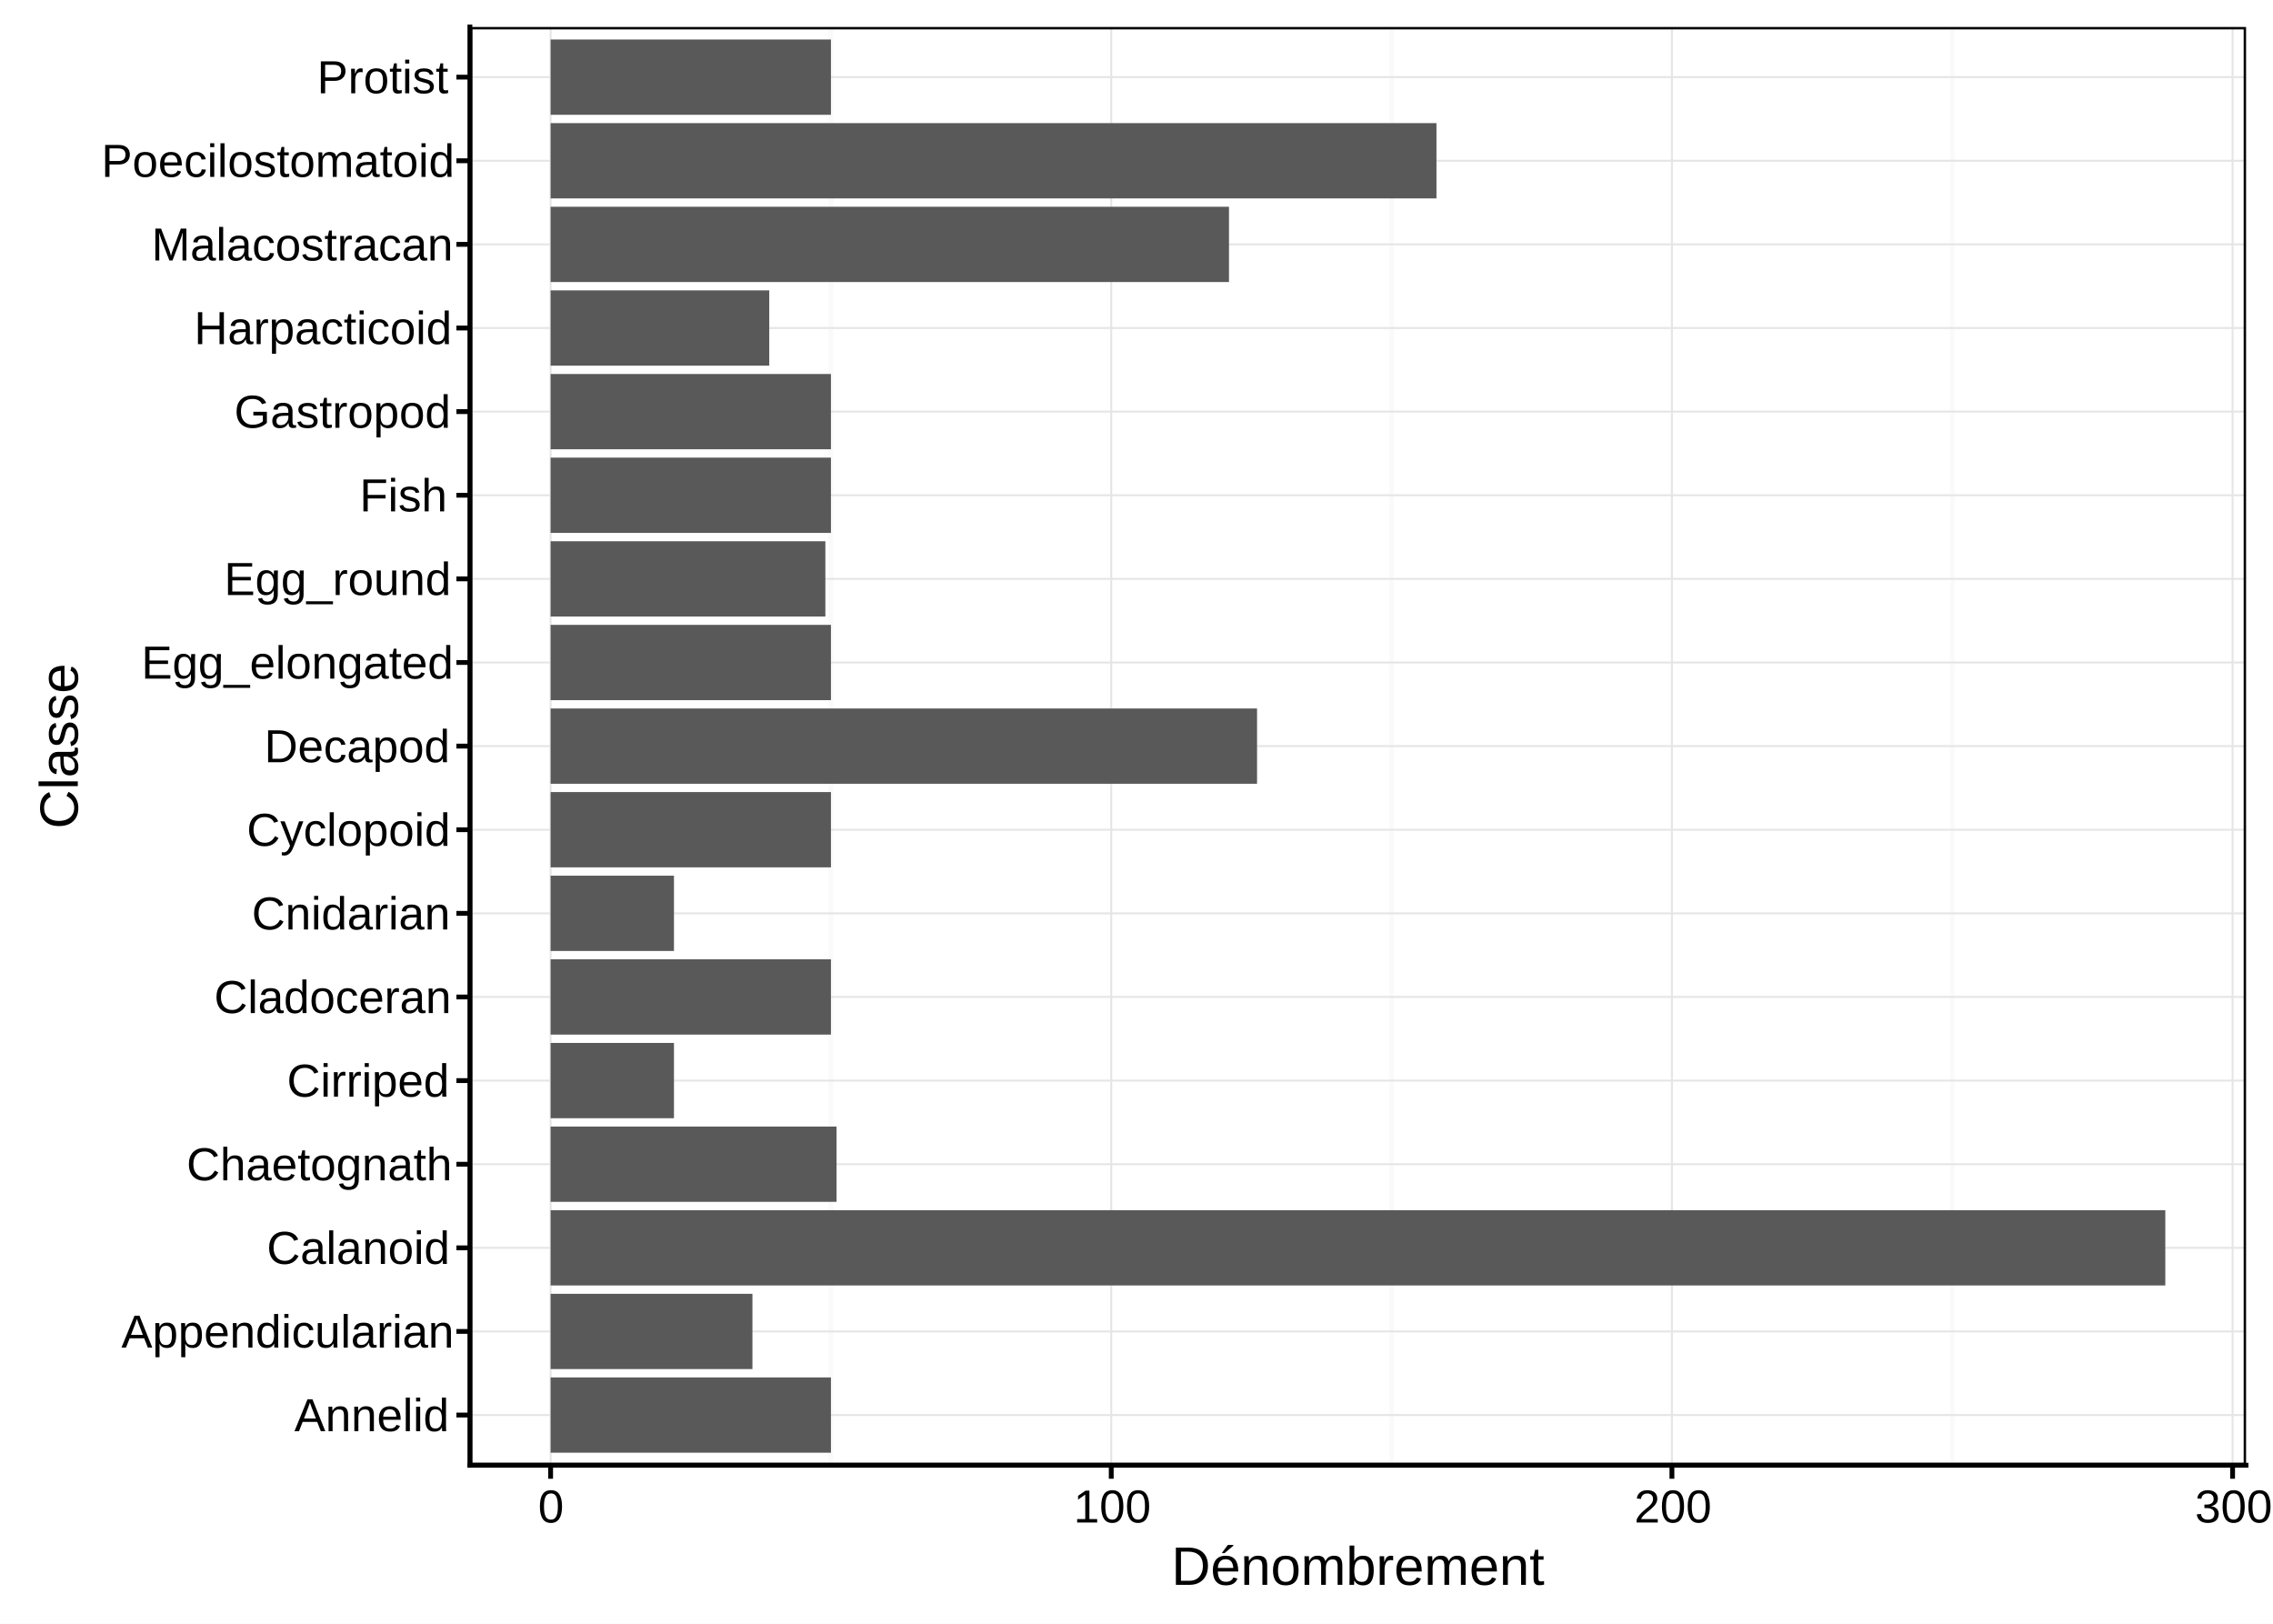
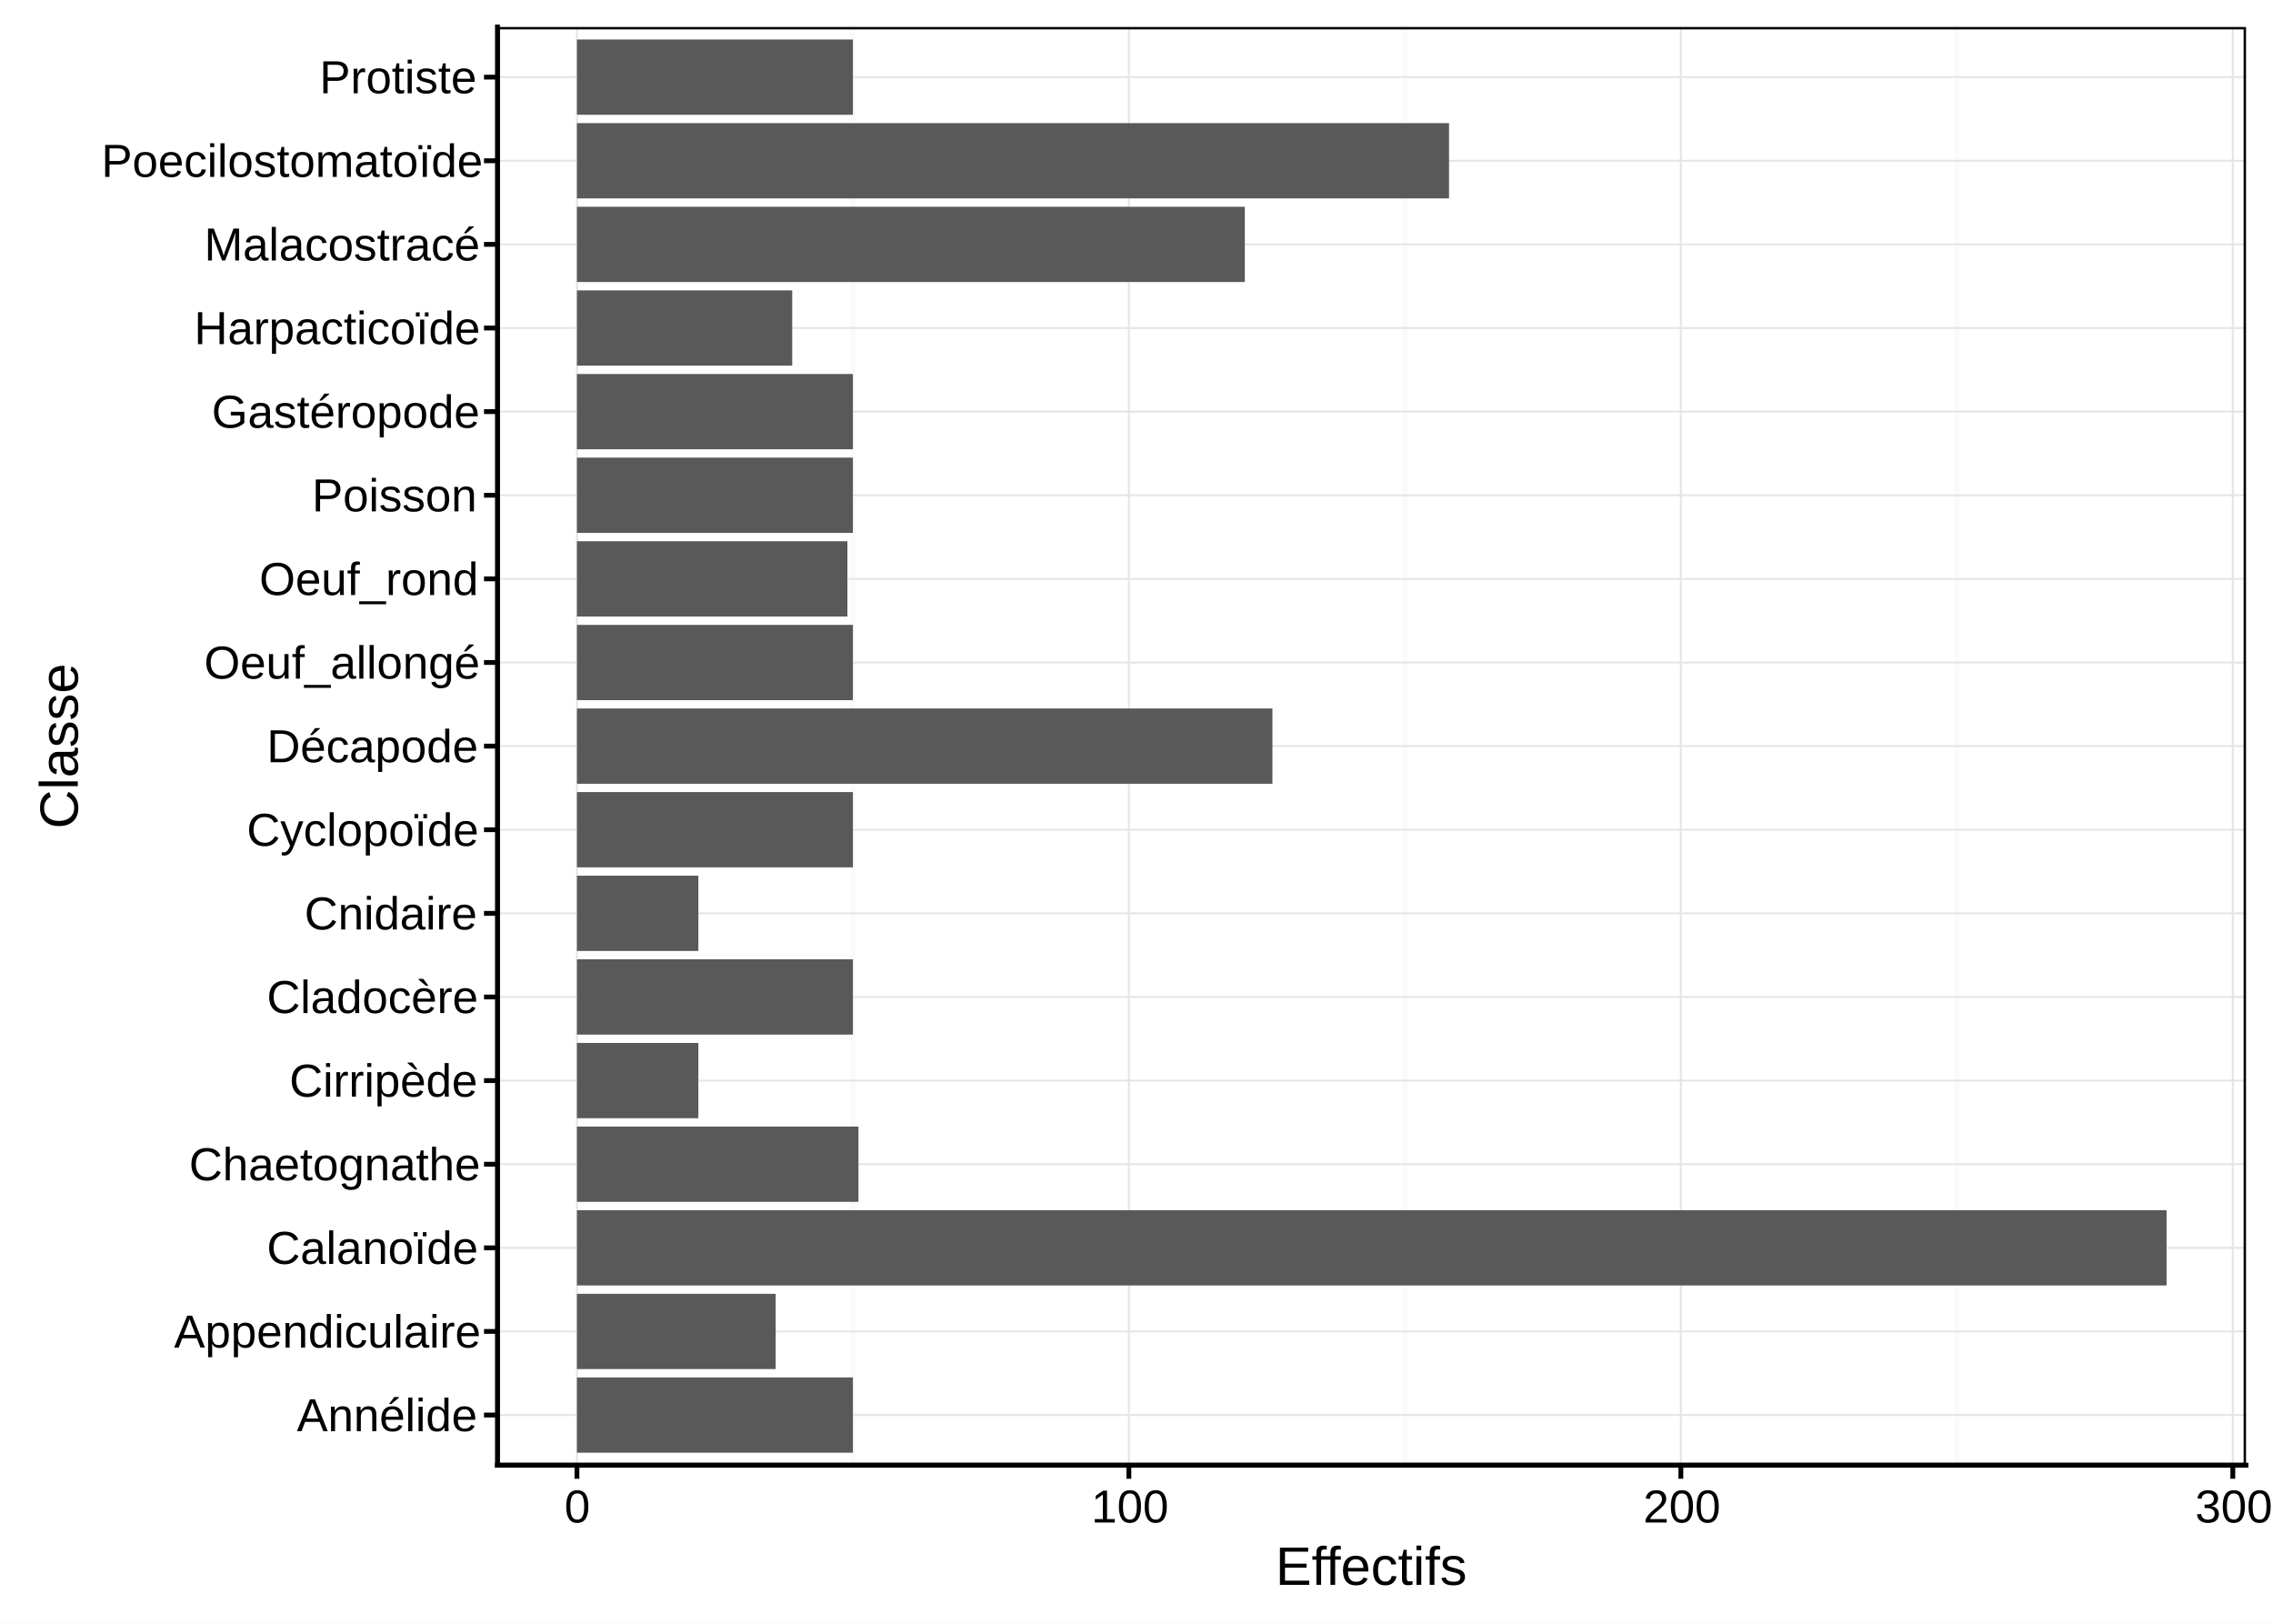
<svg xmlns="http://www.w3.org/2000/svg" viewBox="0 0 504.00 360.00">
  <defs>
    <style type="text/css">
    line, polyline, path, rect, circle {
      fill: none;
      stroke: #000000;
      stroke-linecap: round;
      stroke-linejoin: round;
      stroke-miterlimit: 10.00;
    }
  </style>
  </defs>
  <rect width="100%" height="100%" style="stroke: none; fill: #FFFFFF;" />
  <rect x="0.00" y="0.00" width="504.00" height="360.00" style="stroke-width: 0.00; stroke: none;" />
  <defs>
-     <clipPath id="cpMTA0LjE4Nnw0OTguMDIyfDMyNC44NTh8NS45Nzc1OA==">
-       <rect x="104.19" y="5.98" width="393.84" height="318.88" />
+     <clipPath id="cpMTEwLjMwNHw0OTguMDIyfDMyNC44NTh8NS45Nzc1OA==">
+       <rect x="110.30" y="5.98" width="387.72" height="318.88" />
    </clipPath>
  </defs>
-   <rect x="104.19" y="5.98" width="393.84" height="318.88" style="stroke-width: 0.00; stroke: none; fill: #FFFFFF;" clip-path="url(#cpMTA0LjE4Nnw0OTguMDIyfDMyNC44NTh8NS45Nzc1OA==)" />
-   <polyline points="184.25,324.86 184.25,5.98 " style="stroke-width: 1.07; stroke: #FAFAFA; stroke-linecap: butt;" clip-path="url(#cpMTA0LjE4Nnw0OTguMDIyfDMyNC44NTh8NS45Nzc1OA==)" />
-   <polyline points="308.56,324.86 308.56,5.98 " style="stroke-width: 1.07; stroke: #FAFAFA; stroke-linecap: butt;" clip-path="url(#cpMTA0LjE4Nnw0OTguMDIyfDMyNC44NTh8NS45Nzc1OA==)" />
-   <polyline points="432.88,324.86 432.88,5.98 " style="stroke-width: 1.07; stroke: #FAFAFA; stroke-linecap: butt;" clip-path="url(#cpMTA0LjE4Nnw0OTguMDIyfDMyNC44NTh8NS45Nzc1OA==)" />
-   <polyline points="104.19,313.73 498.02,313.73 " style="stroke-width: 0.43; stroke: #E5E5E5; stroke-linecap: butt;" clip-path="url(#cpMTA0LjE4Nnw0OTguMDIyfDMyNC44NTh8NS45Nzc1OA==)" />
-   <polyline points="104.19,295.19 498.02,295.19 " style="stroke-width: 0.43; stroke: #E5E5E5; stroke-linecap: butt;" clip-path="url(#cpMTA0LjE4Nnw0OTguMDIyfDMyNC44NTh8NS45Nzc1OA==)" />
-   <polyline points="104.19,276.66 498.02,276.66 " style="stroke-width: 0.43; stroke: #E5E5E5; stroke-linecap: butt;" clip-path="url(#cpMTA0LjE4Nnw0OTguMDIyfDMyNC44NTh8NS45Nzc1OA==)" />
-   <polyline points="104.19,258.12 498.02,258.12 " style="stroke-width: 0.43; stroke: #E5E5E5; stroke-linecap: butt;" clip-path="url(#cpMTA0LjE4Nnw0OTguMDIyfDMyNC44NTh8NS45Nzc1OA==)" />
-   <polyline points="104.19,239.58 498.02,239.58 " style="stroke-width: 0.43; stroke: #E5E5E5; stroke-linecap: butt;" clip-path="url(#cpMTA0LjE4Nnw0OTguMDIyfDMyNC44NTh8NS45Nzc1OA==)" />
-   <polyline points="104.19,221.04 498.02,221.04 " style="stroke-width: 0.43; stroke: #E5E5E5; stroke-linecap: butt;" clip-path="url(#cpMTA0LjE4Nnw0OTguMDIyfDMyNC44NTh8NS45Nzc1OA==)" />
-   <polyline points="104.19,202.50 498.02,202.50 " style="stroke-width: 0.43; stroke: #E5E5E5; stroke-linecap: butt;" clip-path="url(#cpMTA0LjE4Nnw0OTguMDIyfDMyNC44NTh8NS45Nzc1OA==)" />
-   <polyline points="104.19,183.96 498.02,183.96 " style="stroke-width: 0.43; stroke: #E5E5E5; stroke-linecap: butt;" clip-path="url(#cpMTA0LjE4Nnw0OTguMDIyfDMyNC44NTh8NS45Nzc1OA==)" />
-   <polyline points="104.19,165.42 498.02,165.42 " style="stroke-width: 0.43; stroke: #E5E5E5; stroke-linecap: butt;" clip-path="url(#cpMTA0LjE4Nnw0OTguMDIyfDMyNC44NTh8NS45Nzc1OA==)" />
-   <polyline points="104.19,146.88 498.02,146.88 " style="stroke-width: 0.43; stroke: #E5E5E5; stroke-linecap: butt;" clip-path="url(#cpMTA0LjE4Nnw0OTguMDIyfDMyNC44NTh8NS45Nzc1OA==)" />
-   <polyline points="104.19,128.34 498.02,128.34 " style="stroke-width: 0.43; stroke: #E5E5E5; stroke-linecap: butt;" clip-path="url(#cpMTA0LjE4Nnw0OTguMDIyfDMyNC44NTh8NS45Nzc1OA==)" />
-   <polyline points="104.19,109.80 498.02,109.80 " style="stroke-width: 0.43; stroke: #E5E5E5; stroke-linecap: butt;" clip-path="url(#cpMTA0LjE4Nnw0OTguMDIyfDMyNC44NTh8NS45Nzc1OA==)" />
-   <polyline points="104.19,91.26 498.02,91.26 " style="stroke-width: 0.43; stroke: #E5E5E5; stroke-linecap: butt;" clip-path="url(#cpMTA0LjE4Nnw0OTguMDIyfDMyNC44NTh8NS45Nzc1OA==)" />
-   <polyline points="104.19,72.72 498.02,72.72 " style="stroke-width: 0.43; stroke: #E5E5E5; stroke-linecap: butt;" clip-path="url(#cpMTA0LjE4Nnw0OTguMDIyfDMyNC44NTh8NS45Nzc1OA==)" />
-   <polyline points="104.19,54.18 498.02,54.18 " style="stroke-width: 0.43; stroke: #E5E5E5; stroke-linecap: butt;" clip-path="url(#cpMTA0LjE4Nnw0OTguMDIyfDMyNC44NTh8NS45Nzc1OA==)" />
-   <polyline points="104.19,35.64 498.02,35.64 " style="stroke-width: 0.43; stroke: #E5E5E5; stroke-linecap: butt;" clip-path="url(#cpMTA0LjE4Nnw0OTguMDIyfDMyNC44NTh8NS45Nzc1OA==)" />
-   <polyline points="104.19,17.10 498.02,17.10 " style="stroke-width: 0.43; stroke: #E5E5E5; stroke-linecap: butt;" clip-path="url(#cpMTA0LjE4Nnw0OTguMDIyfDMyNC44NTh8NS45Nzc1OA==)" />
-   <polyline points="122.09,324.86 122.09,5.98 " style="stroke-width: 0.43; stroke: #E5E5E5; stroke-linecap: butt;" clip-path="url(#cpMTA0LjE4Nnw0OTguMDIyfDMyNC44NTh8NS45Nzc1OA==)" />
-   <polyline points="246.40,324.86 246.40,5.98 " style="stroke-width: 0.43; stroke: #E5E5E5; stroke-linecap: butt;" clip-path="url(#cpMTA0LjE4Nnw0OTguMDIyfDMyNC44NTh8NS45Nzc1OA==)" />
-   <polyline points="370.72,324.86 370.72,5.98 " style="stroke-width: 0.43; stroke: #E5E5E5; stroke-linecap: butt;" clip-path="url(#cpMTA0LjE4Nnw0OTguMDIyfDMyNC44NTh8NS45Nzc1OA==)" />
-   <polyline points="495.04,324.86 495.04,5.98 " style="stroke-width: 0.43; stroke: #E5E5E5; stroke-linecap: butt;" clip-path="url(#cpMTA0LjE4Nnw0OTguMDIyfDMyNC44NTh8NS45Nzc1OA==)" />
-   <rect x="122.09" y="305.39" width="62.16" height="16.69" style="stroke-width: 1.07; stroke: none; stroke-linecap: butt; fill: #595959;" clip-path="url(#cpMTA0LjE4Nnw0OTguMDIyfDMyNC44NTh8NS45Nzc1OA==)" />
-   <rect x="122.09" y="286.85" width="44.75" height="16.69" style="stroke-width: 1.07; stroke: none; stroke-linecap: butt; fill: #595959;" clip-path="url(#cpMTA0LjE4Nnw0OTguMDIyfDMyNC44NTh8NS45Nzc1OA==)" />
-   <rect x="122.09" y="268.31" width="358.03" height="16.69" style="stroke-width: 1.07; stroke: none; stroke-linecap: butt; fill: #595959;" clip-path="url(#cpMTA0LjE4Nnw0OTguMDIyfDMyNC44NTh8NS45Nzc1OA==)" />
-   <rect x="122.09" y="249.77" width="63.40" height="16.69" style="stroke-width: 1.07; stroke: none; stroke-linecap: butt; fill: #595959;" clip-path="url(#cpMTA0LjE4Nnw0OTguMDIyfDMyNC44NTh8NS45Nzc1OA==)" />
-   <rect x="122.09" y="231.23" width="27.35" height="16.69" style="stroke-width: 1.07; stroke: none; stroke-linecap: butt; fill: #595959;" clip-path="url(#cpMTA0LjE4Nnw0OTguMDIyfDMyNC44NTh8NS45Nzc1OA==)" />
-   <rect x="122.09" y="212.69" width="62.16" height="16.69" style="stroke-width: 1.07; stroke: none; stroke-linecap: butt; fill: #595959;" clip-path="url(#cpMTA0LjE4Nnw0OTguMDIyfDMyNC44NTh8NS45Nzc1OA==)" />
-   <rect x="122.09" y="194.15" width="27.35" height="16.69" style="stroke-width: 1.07; stroke: none; stroke-linecap: butt; fill: #595959;" clip-path="url(#cpMTA0LjE4Nnw0OTguMDIyfDMyNC44NTh8NS45Nzc1OA==)" />
-   <rect x="122.09" y="175.61" width="62.16" height="16.69" style="stroke-width: 1.07; stroke: none; stroke-linecap: butt; fill: #595959;" clip-path="url(#cpMTA0LjE4Nnw0OTguMDIyfDMyNC44NTh8NS45Nzc1OA==)" />
-   <rect x="122.09" y="157.08" width="156.64" height="16.69" style="stroke-width: 1.07; stroke: none; stroke-linecap: butt; fill: #595959;" clip-path="url(#cpMTA0LjE4Nnw0OTguMDIyfDMyNC44NTh8NS45Nzc1OA==)" />
-   <rect x="122.09" y="138.54" width="62.16" height="16.69" style="stroke-width: 1.07; stroke: none; stroke-linecap: butt; fill: #595959;" clip-path="url(#cpMTA0LjE4Nnw0OTguMDIyfDMyNC44NTh8NS45Nzc1OA==)" />
-   <rect x="122.09" y="120.00" width="60.92" height="16.69" style="stroke-width: 1.07; stroke: none; stroke-linecap: butt; fill: #595959;" clip-path="url(#cpMTA0LjE4Nnw0OTguMDIyfDMyNC44NTh8NS45Nzc1OA==)" />
-   <rect x="122.09" y="101.46" width="62.16" height="16.69" style="stroke-width: 1.07; stroke: none; stroke-linecap: butt; fill: #595959;" clip-path="url(#cpMTA0LjE4Nnw0OTguMDIyfDMyNC44NTh8NS45Nzc1OA==)" />
-   <rect x="122.09" y="82.92" width="62.16" height="16.69" style="stroke-width: 1.07; stroke: none; stroke-linecap: butt; fill: #595959;" clip-path="url(#cpMTA0LjE4Nnw0OTguMDIyfDMyNC44NTh8NS45Nzc1OA==)" />
-   <rect x="122.09" y="64.38" width="48.48" height="16.69" style="stroke-width: 1.07; stroke: none; stroke-linecap: butt; fill: #595959;" clip-path="url(#cpMTA0LjE4Nnw0OTguMDIyfDMyNC44NTh8NS45Nzc1OA==)" />
-   <rect x="122.09" y="45.84" width="150.42" height="16.69" style="stroke-width: 1.07; stroke: none; stroke-linecap: butt; fill: #595959;" clip-path="url(#cpMTA0LjE4Nnw0OTguMDIyfDMyNC44NTh8NS45Nzc1OA==)" />
-   <rect x="122.09" y="27.30" width="196.42" height="16.69" style="stroke-width: 1.07; stroke: none; stroke-linecap: butt; fill: #595959;" clip-path="url(#cpMTA0LjE4Nnw0OTguMDIyfDMyNC44NTh8NS45Nzc1OA==)" />
-   <rect x="122.09" y="8.76" width="62.16" height="16.69" style="stroke-width: 1.07; stroke: none; stroke-linecap: butt; fill: #595959;" clip-path="url(#cpMTA0LjE4Nnw0OTguMDIyfDMyNC44NTh8NS45Nzc1OA==)" />
-   <rect x="104.19" y="5.98" width="393.84" height="318.88" style="stroke-width: 1.07;" clip-path="url(#cpMTA0LjE4Nnw0OTguMDIyfDMyNC44NTh8NS45Nzc1OA==)" />
+   <rect x="110.30" y="5.98" width="387.72" height="318.88" style="stroke-width: 0.00; stroke: none; fill: #FFFFFF;" clip-path="url(#cpMTEwLjMwNHw0OTguMDIyfDMyNC44NTh8NS45Nzc1OA==)" />
+   <polyline points="189.12,324.86 189.12,5.98 " style="stroke-width: 1.07; stroke: #FAFAFA; stroke-linecap: butt;" clip-path="url(#cpMTEwLjMwNHw0OTguMDIyfDMyNC44NTh8NS45Nzc1OA==)" />
+   <polyline points="311.51,324.86 311.51,5.98 " style="stroke-width: 1.07; stroke: #FAFAFA; stroke-linecap: butt;" clip-path="url(#cpMTEwLjMwNHw0OTguMDIyfDMyNC44NTh8NS45Nzc1OA==)" />
+   <polyline points="433.89,324.86 433.89,5.98 " style="stroke-width: 1.07; stroke: #FAFAFA; stroke-linecap: butt;" clip-path="url(#cpMTEwLjMwNHw0OTguMDIyfDMyNC44NTh8NS45Nzc1OA==)" />
+   <polyline points="110.30,313.73 498.02,313.73 " style="stroke-width: 0.43; stroke: #E5E5E5; stroke-linecap: butt;" clip-path="url(#cpMTEwLjMwNHw0OTguMDIyfDMyNC44NTh8NS45Nzc1OA==)" />
+   <polyline points="110.30,295.19 498.02,295.19 " style="stroke-width: 0.43; stroke: #E5E5E5; stroke-linecap: butt;" clip-path="url(#cpMTEwLjMwNHw0OTguMDIyfDMyNC44NTh8NS45Nzc1OA==)" />
+   <polyline points="110.30,276.66 498.02,276.66 " style="stroke-width: 0.43; stroke: #E5E5E5; stroke-linecap: butt;" clip-path="url(#cpMTEwLjMwNHw0OTguMDIyfDMyNC44NTh8NS45Nzc1OA==)" />
+   <polyline points="110.30,258.12 498.02,258.12 " style="stroke-width: 0.43; stroke: #E5E5E5; stroke-linecap: butt;" clip-path="url(#cpMTEwLjMwNHw0OTguMDIyfDMyNC44NTh8NS45Nzc1OA==)" />
+   <polyline points="110.30,239.58 498.02,239.58 " style="stroke-width: 0.43; stroke: #E5E5E5; stroke-linecap: butt;" clip-path="url(#cpMTEwLjMwNHw0OTguMDIyfDMyNC44NTh8NS45Nzc1OA==)" />
+   <polyline points="110.30,221.04 498.02,221.04 " style="stroke-width: 0.43; stroke: #E5E5E5; stroke-linecap: butt;" clip-path="url(#cpMTEwLjMwNHw0OTguMDIyfDMyNC44NTh8NS45Nzc1OA==)" />
+   <polyline points="110.30,202.50 498.02,202.50 " style="stroke-width: 0.43; stroke: #E5E5E5; stroke-linecap: butt;" clip-path="url(#cpMTEwLjMwNHw0OTguMDIyfDMyNC44NTh8NS45Nzc1OA==)" />
+   <polyline points="110.30,183.96 498.02,183.96 " style="stroke-width: 0.43; stroke: #E5E5E5; stroke-linecap: butt;" clip-path="url(#cpMTEwLjMwNHw0OTguMDIyfDMyNC44NTh8NS45Nzc1OA==)" />
+   <polyline points="110.30,165.42 498.02,165.42 " style="stroke-width: 0.43; stroke: #E5E5E5; stroke-linecap: butt;" clip-path="url(#cpMTEwLjMwNHw0OTguMDIyfDMyNC44NTh8NS45Nzc1OA==)" />
+   <polyline points="110.30,146.88 498.02,146.88 " style="stroke-width: 0.43; stroke: #E5E5E5; stroke-linecap: butt;" clip-path="url(#cpMTEwLjMwNHw0OTguMDIyfDMyNC44NTh8NS45Nzc1OA==)" />
+   <polyline points="110.30,128.34 498.02,128.34 " style="stroke-width: 0.43; stroke: #E5E5E5; stroke-linecap: butt;" clip-path="url(#cpMTEwLjMwNHw0OTguMDIyfDMyNC44NTh8NS45Nzc1OA==)" />
+   <polyline points="110.30,109.80 498.02,109.80 " style="stroke-width: 0.43; stroke: #E5E5E5; stroke-linecap: butt;" clip-path="url(#cpMTEwLjMwNHw0OTguMDIyfDMyNC44NTh8NS45Nzc1OA==)" />
+   <polyline points="110.30,91.26 498.02,91.26 " style="stroke-width: 0.43; stroke: #E5E5E5; stroke-linecap: butt;" clip-path="url(#cpMTEwLjMwNHw0OTguMDIyfDMyNC44NTh8NS45Nzc1OA==)" />
+   <polyline points="110.30,72.72 498.02,72.72 " style="stroke-width: 0.43; stroke: #E5E5E5; stroke-linecap: butt;" clip-path="url(#cpMTEwLjMwNHw0OTguMDIyfDMyNC44NTh8NS45Nzc1OA==)" />
+   <polyline points="110.30,54.18 498.02,54.18 " style="stroke-width: 0.43; stroke: #E5E5E5; stroke-linecap: butt;" clip-path="url(#cpMTEwLjMwNHw0OTguMDIyfDMyNC44NTh8NS45Nzc1OA==)" />
+   <polyline points="110.30,35.64 498.02,35.64 " style="stroke-width: 0.43; stroke: #E5E5E5; stroke-linecap: butt;" clip-path="url(#cpMTEwLjMwNHw0OTguMDIyfDMyNC44NTh8NS45Nzc1OA==)" />
+   <polyline points="110.30,17.10 498.02,17.10 " style="stroke-width: 0.43; stroke: #E5E5E5; stroke-linecap: butt;" clip-path="url(#cpMTEwLjMwNHw0OTguMDIyfDMyNC44NTh8NS45Nzc1OA==)" />
+   <polyline points="127.93,324.86 127.93,5.98 " style="stroke-width: 0.43; stroke: #E5E5E5; stroke-linecap: butt;" clip-path="url(#cpMTEwLjMwNHw0OTguMDIyfDMyNC44NTh8NS45Nzc1OA==)" />
+   <polyline points="250.31,324.86 250.31,5.98 " style="stroke-width: 0.43; stroke: #E5E5E5; stroke-linecap: butt;" clip-path="url(#cpMTEwLjMwNHw0OTguMDIyfDMyNC44NTh8NS45Nzc1OA==)" />
+   <polyline points="372.70,324.86 372.70,5.98 " style="stroke-width: 0.43; stroke: #E5E5E5; stroke-linecap: butt;" clip-path="url(#cpMTEwLjMwNHw0OTguMDIyfDMyNC44NTh8NS45Nzc1OA==)" />
+   <polyline points="495.09,324.86 495.09,5.98 " style="stroke-width: 0.43; stroke: #E5E5E5; stroke-linecap: butt;" clip-path="url(#cpMTEwLjMwNHw0OTguMDIyfDMyNC44NTh8NS45Nzc1OA==)" />
+   <rect x="127.93" y="305.39" width="61.19" height="16.69" style="stroke-width: 1.07; stroke: none; stroke-linecap: butt; fill: #595959;" clip-path="url(#cpMTEwLjMwNHw0OTguMDIyfDMyNC44NTh8NS45Nzc1OA==)" />
+   <rect x="127.93" y="286.85" width="44.06" height="16.69" style="stroke-width: 1.07; stroke: none; stroke-linecap: butt; fill: #595959;" clip-path="url(#cpMTEwLjMwNHw0OTguMDIyfDMyNC44NTh8NS45Nzc1OA==)" />
+   <rect x="127.93" y="268.31" width="352.47" height="16.69" style="stroke-width: 1.07; stroke: none; stroke-linecap: butt; fill: #595959;" clip-path="url(#cpMTEwLjMwNHw0OTguMDIyfDMyNC44NTh8NS45Nzc1OA==)" />
+   <rect x="127.93" y="249.77" width="62.42" height="16.69" style="stroke-width: 1.07; stroke: none; stroke-linecap: butt; fill: #595959;" clip-path="url(#cpMTEwLjMwNHw0OTguMDIyfDMyNC44NTh8NS45Nzc1OA==)" />
+   <rect x="127.93" y="231.23" width="26.92" height="16.69" style="stroke-width: 1.07; stroke: none; stroke-linecap: butt; fill: #595959;" clip-path="url(#cpMTEwLjMwNHw0OTguMDIyfDMyNC44NTh8NS45Nzc1OA==)" />
+   <rect x="127.93" y="212.69" width="61.19" height="16.69" style="stroke-width: 1.07; stroke: none; stroke-linecap: butt; fill: #595959;" clip-path="url(#cpMTEwLjMwNHw0OTguMDIyfDMyNC44NTh8NS45Nzc1OA==)" />
+   <rect x="127.93" y="194.15" width="26.92" height="16.69" style="stroke-width: 1.07; stroke: none; stroke-linecap: butt; fill: #595959;" clip-path="url(#cpMTEwLjMwNHw0OTguMDIyfDMyNC44NTh8NS45Nzc1OA==)" />
+   <rect x="127.93" y="175.61" width="61.19" height="16.69" style="stroke-width: 1.07; stroke: none; stroke-linecap: butt; fill: #595959;" clip-path="url(#cpMTEwLjMwNHw0OTguMDIyfDMyNC44NTh8NS45Nzc1OA==)" />
+   <rect x="127.93" y="157.08" width="154.21" height="16.69" style="stroke-width: 1.07; stroke: none; stroke-linecap: butt; fill: #595959;" clip-path="url(#cpMTEwLjMwNHw0OTguMDIyfDMyNC44NTh8NS45Nzc1OA==)" />
+   <rect x="127.93" y="138.54" width="61.19" height="16.69" style="stroke-width: 1.07; stroke: none; stroke-linecap: butt; fill: #595959;" clip-path="url(#cpMTEwLjMwNHw0OTguMDIyfDMyNC44NTh8NS45Nzc1OA==)" />
+   <rect x="127.93" y="120.00" width="59.97" height="16.69" style="stroke-width: 1.07; stroke: none; stroke-linecap: butt; fill: #595959;" clip-path="url(#cpMTEwLjMwNHw0OTguMDIyfDMyNC44NTh8NS45Nzc1OA==)" />
+   <rect x="127.93" y="101.46" width="61.19" height="16.69" style="stroke-width: 1.07; stroke: none; stroke-linecap: butt; fill: #595959;" clip-path="url(#cpMTEwLjMwNHw0OTguMDIyfDMyNC44NTh8NS45Nzc1OA==)" />
+   <rect x="127.93" y="82.92" width="61.19" height="16.69" style="stroke-width: 1.07; stroke: none; stroke-linecap: butt; fill: #595959;" clip-path="url(#cpMTEwLjMwNHw0OTguMDIyfDMyNC44NTh8NS45Nzc1OA==)" />
+   <rect x="127.93" y="64.38" width="47.73" height="16.69" style="stroke-width: 1.07; stroke: none; stroke-linecap: butt; fill: #595959;" clip-path="url(#cpMTEwLjMwNHw0OTguMDIyfDMyNC44NTh8NS45Nzc1OA==)" />
+   <rect x="127.93" y="45.84" width="148.09" height="16.69" style="stroke-width: 1.07; stroke: none; stroke-linecap: butt; fill: #595959;" clip-path="url(#cpMTEwLjMwNHw0OTguMDIyfDMyNC44NTh8NS45Nzc1OA==)" />
+   <rect x="127.93" y="27.30" width="193.37" height="16.69" style="stroke-width: 1.07; stroke: none; stroke-linecap: butt; fill: #595959;" clip-path="url(#cpMTEwLjMwNHw0OTguMDIyfDMyNC44NTh8NS45Nzc1OA==)" />
+   <rect x="127.93" y="8.76" width="61.19" height="16.69" style="stroke-width: 1.07; stroke: none; stroke-linecap: butt; fill: #595959;" clip-path="url(#cpMTEwLjMwNHw0OTguMDIyfDMyNC44NTh8NS45Nzc1OA==)" />
+   <rect x="110.30" y="5.98" width="387.72" height="318.88" style="stroke-width: 1.07;" clip-path="url(#cpMTEwLjMwNHw0OTguMDIyfDMyNC44NTh8NS45Nzc1OA==)" />
  <defs>
    <clipPath id="cpMHw1MDR8MzYwfDA=">
      <rect x="0.00" y="0.00" width="504.00" height="360.00" />
    </clipPath>
  </defs>
-   <polyline points="104.19,324.86 104.19,5.98 " style="stroke-width: 1.07; stroke-linecap: square;" clip-path="url(#cpMHw1MDR8MzYwfDA=)" />
+   <polyline points="110.30,324.86 110.30,5.98 " style="stroke-width: 1.07; stroke-linecap: square;" clip-path="url(#cpMHw1MDR8MzYwfDA=)" />
  <g clip-path="url(#cpMHw1MDR8MzYwfDA=)">
-     <text x="65.28" y="317.31" style="font-size: 10.28px; font-family: Arial;" textLength="33.36px" lengthAdjust="spacingAndGlyphs">Annelid</text>
+     <text x="65.83" y="317.31" style="font-size: 10.28px; font-family: Arial;" textLength="38.92px" lengthAdjust="spacingAndGlyphs">Annélide</text>
  </g>
  <g clip-path="url(#cpMHw1MDR8MzYwfDA=)">
-     <text x="26.92" y="298.77" style="font-size: 10.28px; font-family: Arial;" textLength="71.72px" lengthAdjust="spacingAndGlyphs">Appendicularian</text>
+     <text x="38.60" y="298.77" style="font-size: 10.28px; font-family: Arial;" textLength="66.16px" lengthAdjust="spacingAndGlyphs">Appendiculaire</text>
  </g>
  <g clip-path="url(#cpMHw1MDR8MzYwfDA=)">
-     <text x="59.16" y="280.23" style="font-size: 10.28px; font-family: Arial;" textLength="39.47px" lengthAdjust="spacingAndGlyphs">Calanoid</text>
+     <text x="59.16" y="280.23" style="font-size: 10.28px; font-family: Arial;" textLength="45.59px" lengthAdjust="spacingAndGlyphs">Calanoïde</text>
  </g>
  <g clip-path="url(#cpMHw1MDR8MzYwfDA=)">
-     <text x="41.37" y="261.69" style="font-size: 10.28px; font-family: Arial;" textLength="57.27px" lengthAdjust="spacingAndGlyphs">Chaetognath</text>
+     <text x="41.92" y="261.69" style="font-size: 10.28px; font-family: Arial;" textLength="62.83px" lengthAdjust="spacingAndGlyphs">Chaetognathe</text>
  </g>
  <g clip-path="url(#cpMHw1MDR8MzYwfDA=)">
-     <text x="63.63" y="243.15" style="font-size: 10.28px; font-family: Arial;" textLength="35.01px" lengthAdjust="spacingAndGlyphs">Cirriped</text>
+     <text x="64.18" y="243.15" style="font-size: 10.28px; font-family: Arial;" textLength="40.57px" lengthAdjust="spacingAndGlyphs">Cirripède</text>
  </g>
  <g clip-path="url(#cpMHw1MDR8MzYwfDA=)">
-     <text x="47.49" y="224.61" style="font-size: 10.28px; font-family: Arial;" textLength="51.14px" lengthAdjust="spacingAndGlyphs">Cladoceran</text>
+     <text x="59.17" y="224.61" style="font-size: 10.28px; font-family: Arial;" textLength="45.58px" lengthAdjust="spacingAndGlyphs">Cladocère</text>
  </g>
  <g clip-path="url(#cpMHw1MDR8MzYwfDA=)">
-     <text x="55.83" y="206.08" style="font-size: 10.28px; font-family: Arial;" textLength="42.80px" lengthAdjust="spacingAndGlyphs">Cnidarian</text>
+     <text x="67.51" y="206.08" style="font-size: 10.28px; font-family: Arial;" textLength="37.24px" lengthAdjust="spacingAndGlyphs">Cnidaire</text>
  </g>
  <g clip-path="url(#cpMHw1MDR8MzYwfDA=)">
-     <text x="54.72" y="187.54" style="font-size: 10.28px; font-family: Arial;" textLength="43.91px" lengthAdjust="spacingAndGlyphs">Cyclopoid</text>
+     <text x="54.72" y="187.54" style="font-size: 10.28px; font-family: Arial;" textLength="50.03px" lengthAdjust="spacingAndGlyphs">Cyclopoïde</text>
  </g>
  <g clip-path="url(#cpMHw1MDR8MzYwfDA=)">
-     <text x="58.61" y="169.00" style="font-size: 10.28px; font-family: Arial;" textLength="40.03px" lengthAdjust="spacingAndGlyphs">Decapod</text>
+     <text x="59.16" y="169.00" style="font-size: 10.28px; font-family: Arial;" textLength="45.59px" lengthAdjust="spacingAndGlyphs">Décapode</text>
  </g>
  <g clip-path="url(#cpMHw1MDR8MzYwfDA=)">
-     <text x="31.35" y="150.46" style="font-size: 10.28px; font-family: Arial;" textLength="67.29px" lengthAdjust="spacingAndGlyphs">Egg_elongated</text>
+     <text x="45.26" y="150.46" style="font-size: 10.28px; font-family: Arial;" textLength="59.49px" lengthAdjust="spacingAndGlyphs">Oeuf_allongé</text>
  </g>
  <g clip-path="url(#cpMHw1MDR8MzYwfDA=)">
-     <text x="49.71" y="131.92" style="font-size: 10.28px; font-family: Arial;" textLength="48.93px" lengthAdjust="spacingAndGlyphs">Egg_round</text>
+     <text x="57.50" y="131.92" style="font-size: 10.28px; font-family: Arial;" textLength="47.26px" lengthAdjust="spacingAndGlyphs">Oeuf_rond</text>
  </g>
  <g clip-path="url(#cpMHw1MDR8MzYwfDA=)">
-     <text x="79.74" y="113.38" style="font-size: 10.28px; font-family: Arial;" textLength="18.89px" lengthAdjust="spacingAndGlyphs">Fish</text>
+     <text x="69.18" y="113.38" style="font-size: 10.28px; font-family: Arial;" textLength="35.58px" lengthAdjust="spacingAndGlyphs">Poisson</text>
  </g>
  <g clip-path="url(#cpMHw1MDR8MzYwfDA=)">
-     <text x="51.94" y="94.84" style="font-size: 10.28px; font-family: Arial;" textLength="46.69px" lengthAdjust="spacingAndGlyphs">Gastropod</text>
+     <text x="46.94" y="94.84" style="font-size: 10.28px; font-family: Arial;" textLength="57.82px" lengthAdjust="spacingAndGlyphs">Gastéropode</text>
  </g>
  <g clip-path="url(#cpMHw1MDR8MzYwfDA=)">
-     <text x="43.05" y="76.30" style="font-size: 10.28px; font-family: Arial;" textLength="55.58px" lengthAdjust="spacingAndGlyphs">Harpacticoid</text>
+     <text x="43.05" y="76.30" style="font-size: 10.28px; font-family: Arial;" textLength="61.70px" lengthAdjust="spacingAndGlyphs">Harpacticoïde</text>
  </g>
  <g clip-path="url(#cpMHw1MDR8MzYwfDA=)">
-     <text x="33.61" y="57.76" style="font-size: 10.28px; font-family: Arial;" textLength="65.03px" lengthAdjust="spacingAndGlyphs">Malacostracan</text>
+     <text x="45.29" y="57.76" style="font-size: 10.28px; font-family: Arial;" textLength="59.47px" lengthAdjust="spacingAndGlyphs">Malacostracé</text>
  </g>
  <g clip-path="url(#cpMHw1MDR8MzYwfDA=)">
-     <text x="22.48" y="39.22" style="font-size: 10.28px; font-family: Arial;" textLength="76.15px" lengthAdjust="spacingAndGlyphs">Poecilostomatoid</text>
+     <text x="22.48" y="39.22" style="font-size: 10.28px; font-family: Arial;" textLength="82.27px" lengthAdjust="spacingAndGlyphs">Poecilostomatoïde</text>
  </g>
  <g clip-path="url(#cpMHw1MDR8MzYwfDA=)">
-     <text x="70.30" y="20.68" style="font-size: 10.28px; font-family: Arial;" textLength="28.34px" lengthAdjust="spacingAndGlyphs">Protist</text>
+     <text x="70.85" y="20.68" style="font-size: 10.28px; font-family: Arial;" textLength="33.90px" lengthAdjust="spacingAndGlyphs">Protiste</text>
  </g>
-   <polyline points="101.20,313.73 104.19,313.73 " style="stroke-width: 1.07; stroke-linecap: butt;" clip-path="url(#cpMHw1MDR8MzYwfDA=)" />
-   <polyline points="101.20,295.19 104.19,295.19 " style="stroke-width: 1.07; stroke-linecap: butt;" clip-path="url(#cpMHw1MDR8MzYwfDA=)" />
-   <polyline points="101.20,276.66 104.19,276.66 " style="stroke-width: 1.07; stroke-linecap: butt;" clip-path="url(#cpMHw1MDR8MzYwfDA=)" />
-   <polyline points="101.20,258.12 104.19,258.12 " style="stroke-width: 1.07; stroke-linecap: butt;" clip-path="url(#cpMHw1MDR8MzYwfDA=)" />
-   <polyline points="101.20,239.58 104.19,239.58 " style="stroke-width: 1.07; stroke-linecap: butt;" clip-path="url(#cpMHw1MDR8MzYwfDA=)" />
-   <polyline points="101.20,221.04 104.19,221.04 " style="stroke-width: 1.07; stroke-linecap: butt;" clip-path="url(#cpMHw1MDR8MzYwfDA=)" />
-   <polyline points="101.20,202.50 104.19,202.50 " style="stroke-width: 1.07; stroke-linecap: butt;" clip-path="url(#cpMHw1MDR8MzYwfDA=)" />
-   <polyline points="101.20,183.96 104.19,183.96 " style="stroke-width: 1.07; stroke-linecap: butt;" clip-path="url(#cpMHw1MDR8MzYwfDA=)" />
-   <polyline points="101.20,165.42 104.19,165.42 " style="stroke-width: 1.07; stroke-linecap: butt;" clip-path="url(#cpMHw1MDR8MzYwfDA=)" />
-   <polyline points="101.20,146.88 104.19,146.88 " style="stroke-width: 1.07; stroke-linecap: butt;" clip-path="url(#cpMHw1MDR8MzYwfDA=)" />
-   <polyline points="101.20,128.34 104.19,128.34 " style="stroke-width: 1.07; stroke-linecap: butt;" clip-path="url(#cpMHw1MDR8MzYwfDA=)" />
-   <polyline points="101.20,109.80 104.19,109.80 " style="stroke-width: 1.07; stroke-linecap: butt;" clip-path="url(#cpMHw1MDR8MzYwfDA=)" />
-   <polyline points="101.20,91.26 104.19,91.26 " style="stroke-width: 1.07; stroke-linecap: butt;" clip-path="url(#cpMHw1MDR8MzYwfDA=)" />
-   <polyline points="101.20,72.72 104.19,72.72 " style="stroke-width: 1.07; stroke-linecap: butt;" clip-path="url(#cpMHw1MDR8MzYwfDA=)" />
-   <polyline points="101.20,54.18 104.19,54.18 " style="stroke-width: 1.07; stroke-linecap: butt;" clip-path="url(#cpMHw1MDR8MzYwfDA=)" />
-   <polyline points="101.20,35.64 104.19,35.64 " style="stroke-width: 1.07; stroke-linecap: butt;" clip-path="url(#cpMHw1MDR8MzYwfDA=)" />
-   <polyline points="101.20,17.10 104.19,17.10 " style="stroke-width: 1.07; stroke-linecap: butt;" clip-path="url(#cpMHw1MDR8MzYwfDA=)" />
-   <polyline points="104.19,324.86 498.02,324.86 " style="stroke-width: 1.07; stroke-linecap: square;" clip-path="url(#cpMHw1MDR8MzYwfDA=)" />
-   <polyline points="122.09,327.85 122.09,324.86 " style="stroke-width: 1.07; stroke-linecap: butt;" clip-path="url(#cpMHw1MDR8MzYwfDA=)" />
-   <polyline points="246.40,327.85 246.40,324.86 " style="stroke-width: 1.07; stroke-linecap: butt;" clip-path="url(#cpMHw1MDR8MzYwfDA=)" />
-   <polyline points="370.72,327.85 370.72,324.86 " style="stroke-width: 1.07; stroke-linecap: butt;" clip-path="url(#cpMHw1MDR8MzYwfDA=)" />
-   <polyline points="495.04,327.85 495.04,324.86 " style="stroke-width: 1.07; stroke-linecap: butt;" clip-path="url(#cpMHw1MDR8MzYwfDA=)" />
+   <polyline points="107.32,313.73 110.30,313.73 " style="stroke-width: 1.07; stroke-linecap: butt;" clip-path="url(#cpMHw1MDR8MzYwfDA=)" />
+   <polyline points="107.32,295.19 110.30,295.19 " style="stroke-width: 1.07; stroke-linecap: butt;" clip-path="url(#cpMHw1MDR8MzYwfDA=)" />
+   <polyline points="107.32,276.66 110.30,276.66 " style="stroke-width: 1.07; stroke-linecap: butt;" clip-path="url(#cpMHw1MDR8MzYwfDA=)" />
+   <polyline points="107.32,258.12 110.30,258.12 " style="stroke-width: 1.07; stroke-linecap: butt;" clip-path="url(#cpMHw1MDR8MzYwfDA=)" />
+   <polyline points="107.32,239.58 110.30,239.58 " style="stroke-width: 1.07; stroke-linecap: butt;" clip-path="url(#cpMHw1MDR8MzYwfDA=)" />
+   <polyline points="107.32,221.04 110.30,221.04 " style="stroke-width: 1.07; stroke-linecap: butt;" clip-path="url(#cpMHw1MDR8MzYwfDA=)" />
+   <polyline points="107.32,202.50 110.30,202.50 " style="stroke-width: 1.07; stroke-linecap: butt;" clip-path="url(#cpMHw1MDR8MzYwfDA=)" />
+   <polyline points="107.32,183.96 110.30,183.96 " style="stroke-width: 1.07; stroke-linecap: butt;" clip-path="url(#cpMHw1MDR8MzYwfDA=)" />
+   <polyline points="107.32,165.42 110.30,165.42 " style="stroke-width: 1.07; stroke-linecap: butt;" clip-path="url(#cpMHw1MDR8MzYwfDA=)" />
+   <polyline points="107.32,146.88 110.30,146.88 " style="stroke-width: 1.07; stroke-linecap: butt;" clip-path="url(#cpMHw1MDR8MzYwfDA=)" />
+   <polyline points="107.32,128.34 110.30,128.34 " style="stroke-width: 1.07; stroke-linecap: butt;" clip-path="url(#cpMHw1MDR8MzYwfDA=)" />
+   <polyline points="107.32,109.80 110.30,109.80 " style="stroke-width: 1.07; stroke-linecap: butt;" clip-path="url(#cpMHw1MDR8MzYwfDA=)" />
+   <polyline points="107.32,91.26 110.30,91.26 " style="stroke-width: 1.07; stroke-linecap: butt;" clip-path="url(#cpMHw1MDR8MzYwfDA=)" />
+   <polyline points="107.32,72.72 110.30,72.72 " style="stroke-width: 1.07; stroke-linecap: butt;" clip-path="url(#cpMHw1MDR8MzYwfDA=)" />
+   <polyline points="107.32,54.18 110.30,54.18 " style="stroke-width: 1.07; stroke-linecap: butt;" clip-path="url(#cpMHw1MDR8MzYwfDA=)" />
+   <polyline points="107.32,35.64 110.30,35.64 " style="stroke-width: 1.07; stroke-linecap: butt;" clip-path="url(#cpMHw1MDR8MzYwfDA=)" />
+   <polyline points="107.32,17.10 110.30,17.10 " style="stroke-width: 1.07; stroke-linecap: butt;" clip-path="url(#cpMHw1MDR8MzYwfDA=)" />
+   <polyline points="110.30,324.86 498.02,324.86 " style="stroke-width: 1.07; stroke-linecap: square;" clip-path="url(#cpMHw1MDR8MzYwfDA=)" />
+   <polyline points="127.93,327.85 127.93,324.86 " style="stroke-width: 1.07; stroke-linecap: butt;" clip-path="url(#cpMHw1MDR8MzYwfDA=)" />
+   <polyline points="250.31,327.85 250.31,324.86 " style="stroke-width: 1.07; stroke-linecap: butt;" clip-path="url(#cpMHw1MDR8MzYwfDA=)" />
+   <polyline points="372.70,327.85 372.70,324.86 " style="stroke-width: 1.07; stroke-linecap: butt;" clip-path="url(#cpMHw1MDR8MzYwfDA=)" />
+   <polyline points="495.09,327.85 495.09,324.86 " style="stroke-width: 1.07; stroke-linecap: butt;" clip-path="url(#cpMHw1MDR8MzYwfDA=)" />
  <g clip-path="url(#cpMHw1MDR8MzYwfDA=)">
-     <text x="119.31" y="337.56" style="font-size: 10.28px; font-family: Arial;" textLength="5.56px" lengthAdjust="spacingAndGlyphs">0</text>
+     <text x="125.15" y="337.56" style="font-size: 10.28px; font-family: Arial;" textLength="5.56px" lengthAdjust="spacingAndGlyphs">0</text>
  </g>
  <g clip-path="url(#cpMHw1MDR8MzYwfDA=)">
-     <text x="238.06" y="337.56" style="font-size: 10.28px; font-family: Arial;" textLength="16.68px" lengthAdjust="spacingAndGlyphs">100</text>
+     <text x="241.97" y="337.56" style="font-size: 10.28px; font-family: Arial;" textLength="16.68px" lengthAdjust="spacingAndGlyphs">100</text>
  </g>
  <g clip-path="url(#cpMHw1MDR8MzYwfDA=)">
-     <text x="362.38" y="337.56" style="font-size: 10.28px; font-family: Arial;" textLength="16.68px" lengthAdjust="spacingAndGlyphs">200</text>
+     <text x="364.36" y="337.56" style="font-size: 10.28px; font-family: Arial;" textLength="16.68px" lengthAdjust="spacingAndGlyphs">200</text>
  </g>
  <g clip-path="url(#cpMHw1MDR8MzYwfDA=)">
-     <text x="486.70" y="337.56" style="font-size: 10.28px; font-family: Arial;" textLength="16.68px" lengthAdjust="spacingAndGlyphs">300</text>
+     <text x="486.74" y="337.56" style="font-size: 10.28px; font-family: Arial;" textLength="16.68px" lengthAdjust="spacingAndGlyphs">300</text>
  </g>
  <g clip-path="url(#cpMHw1MDR8MzYwfDA=)">
-     <text x="259.75" y="351.37" style="font-size: 12.00px; font-family: Arial;" textLength="82.71px" lengthAdjust="spacingAndGlyphs">Dénombrement</text>
+     <text x="282.82" y="351.37" style="font-size: 12.00px; font-family: Arial;" textLength="42.68px" lengthAdjust="spacingAndGlyphs">Effectifs</text>
  </g>
  <g clip-path="url(#cpMHw1MDR8MzYwfDA=)">
    <text transform="translate(17.25,183.76) rotate(-90)" style="font-size: 12.00px; font-family: Arial;" textLength="36.68px" lengthAdjust="spacingAndGlyphs">Classe</text>
  </g>
</svg>
